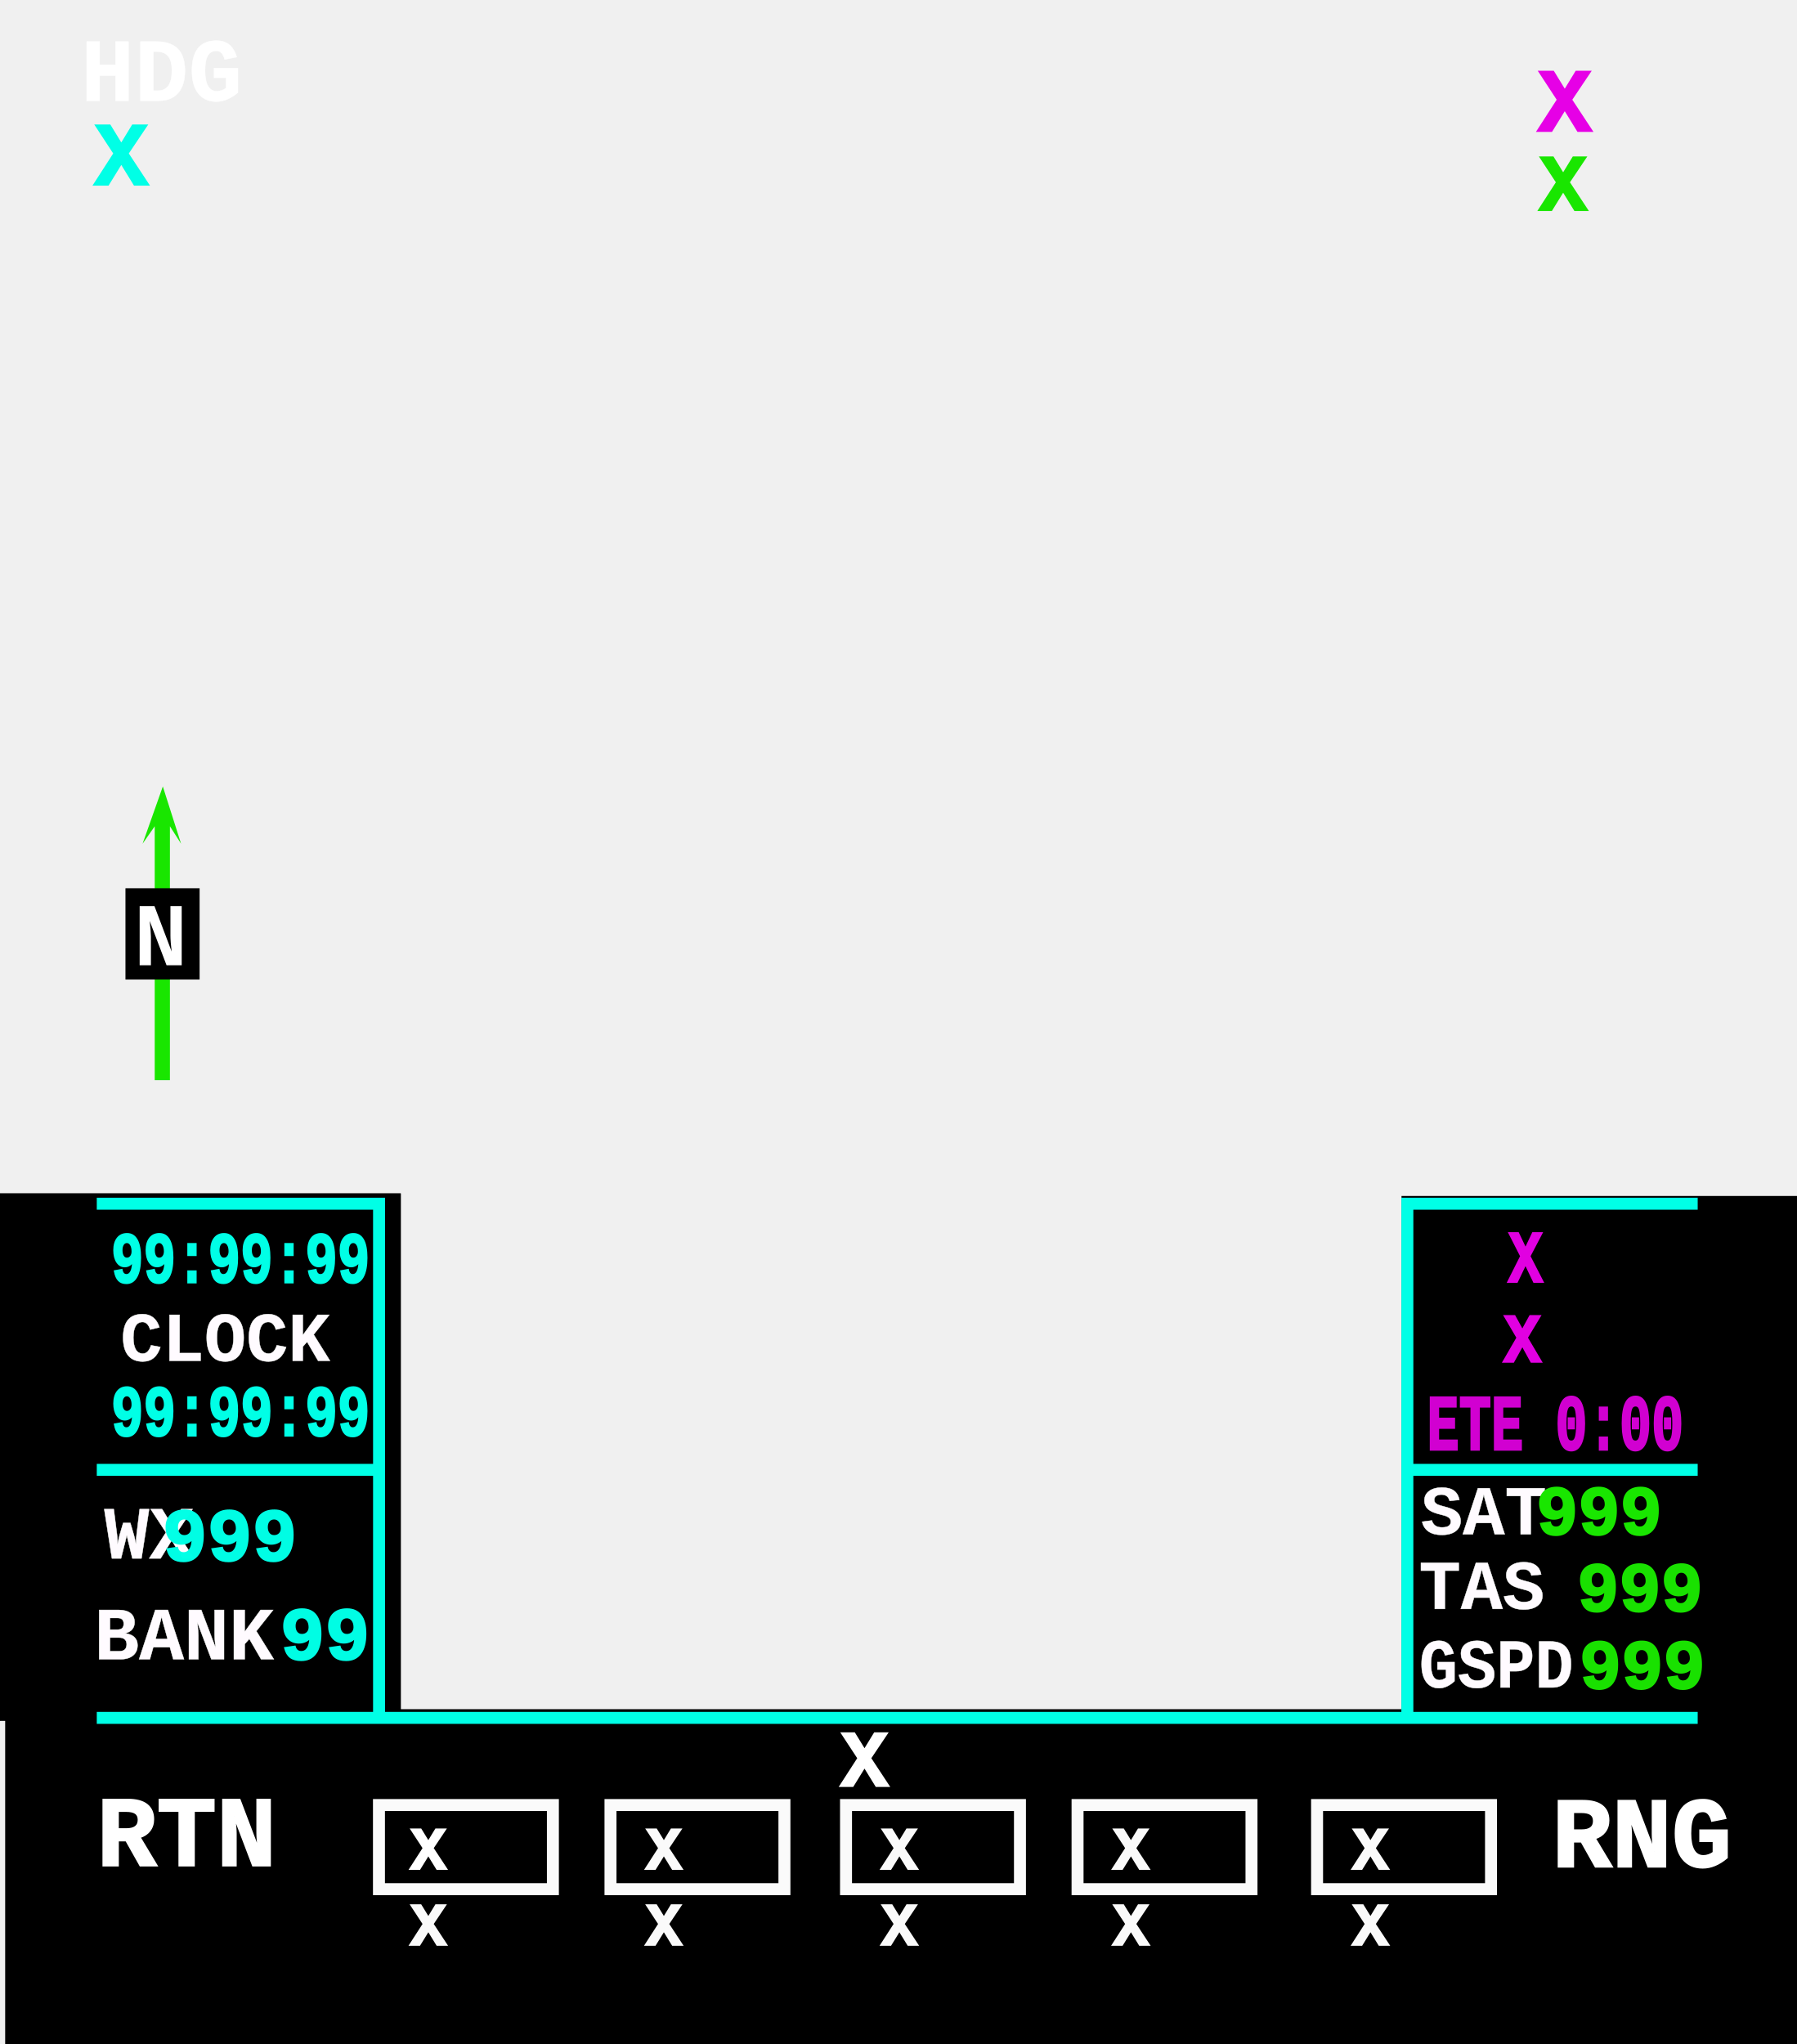
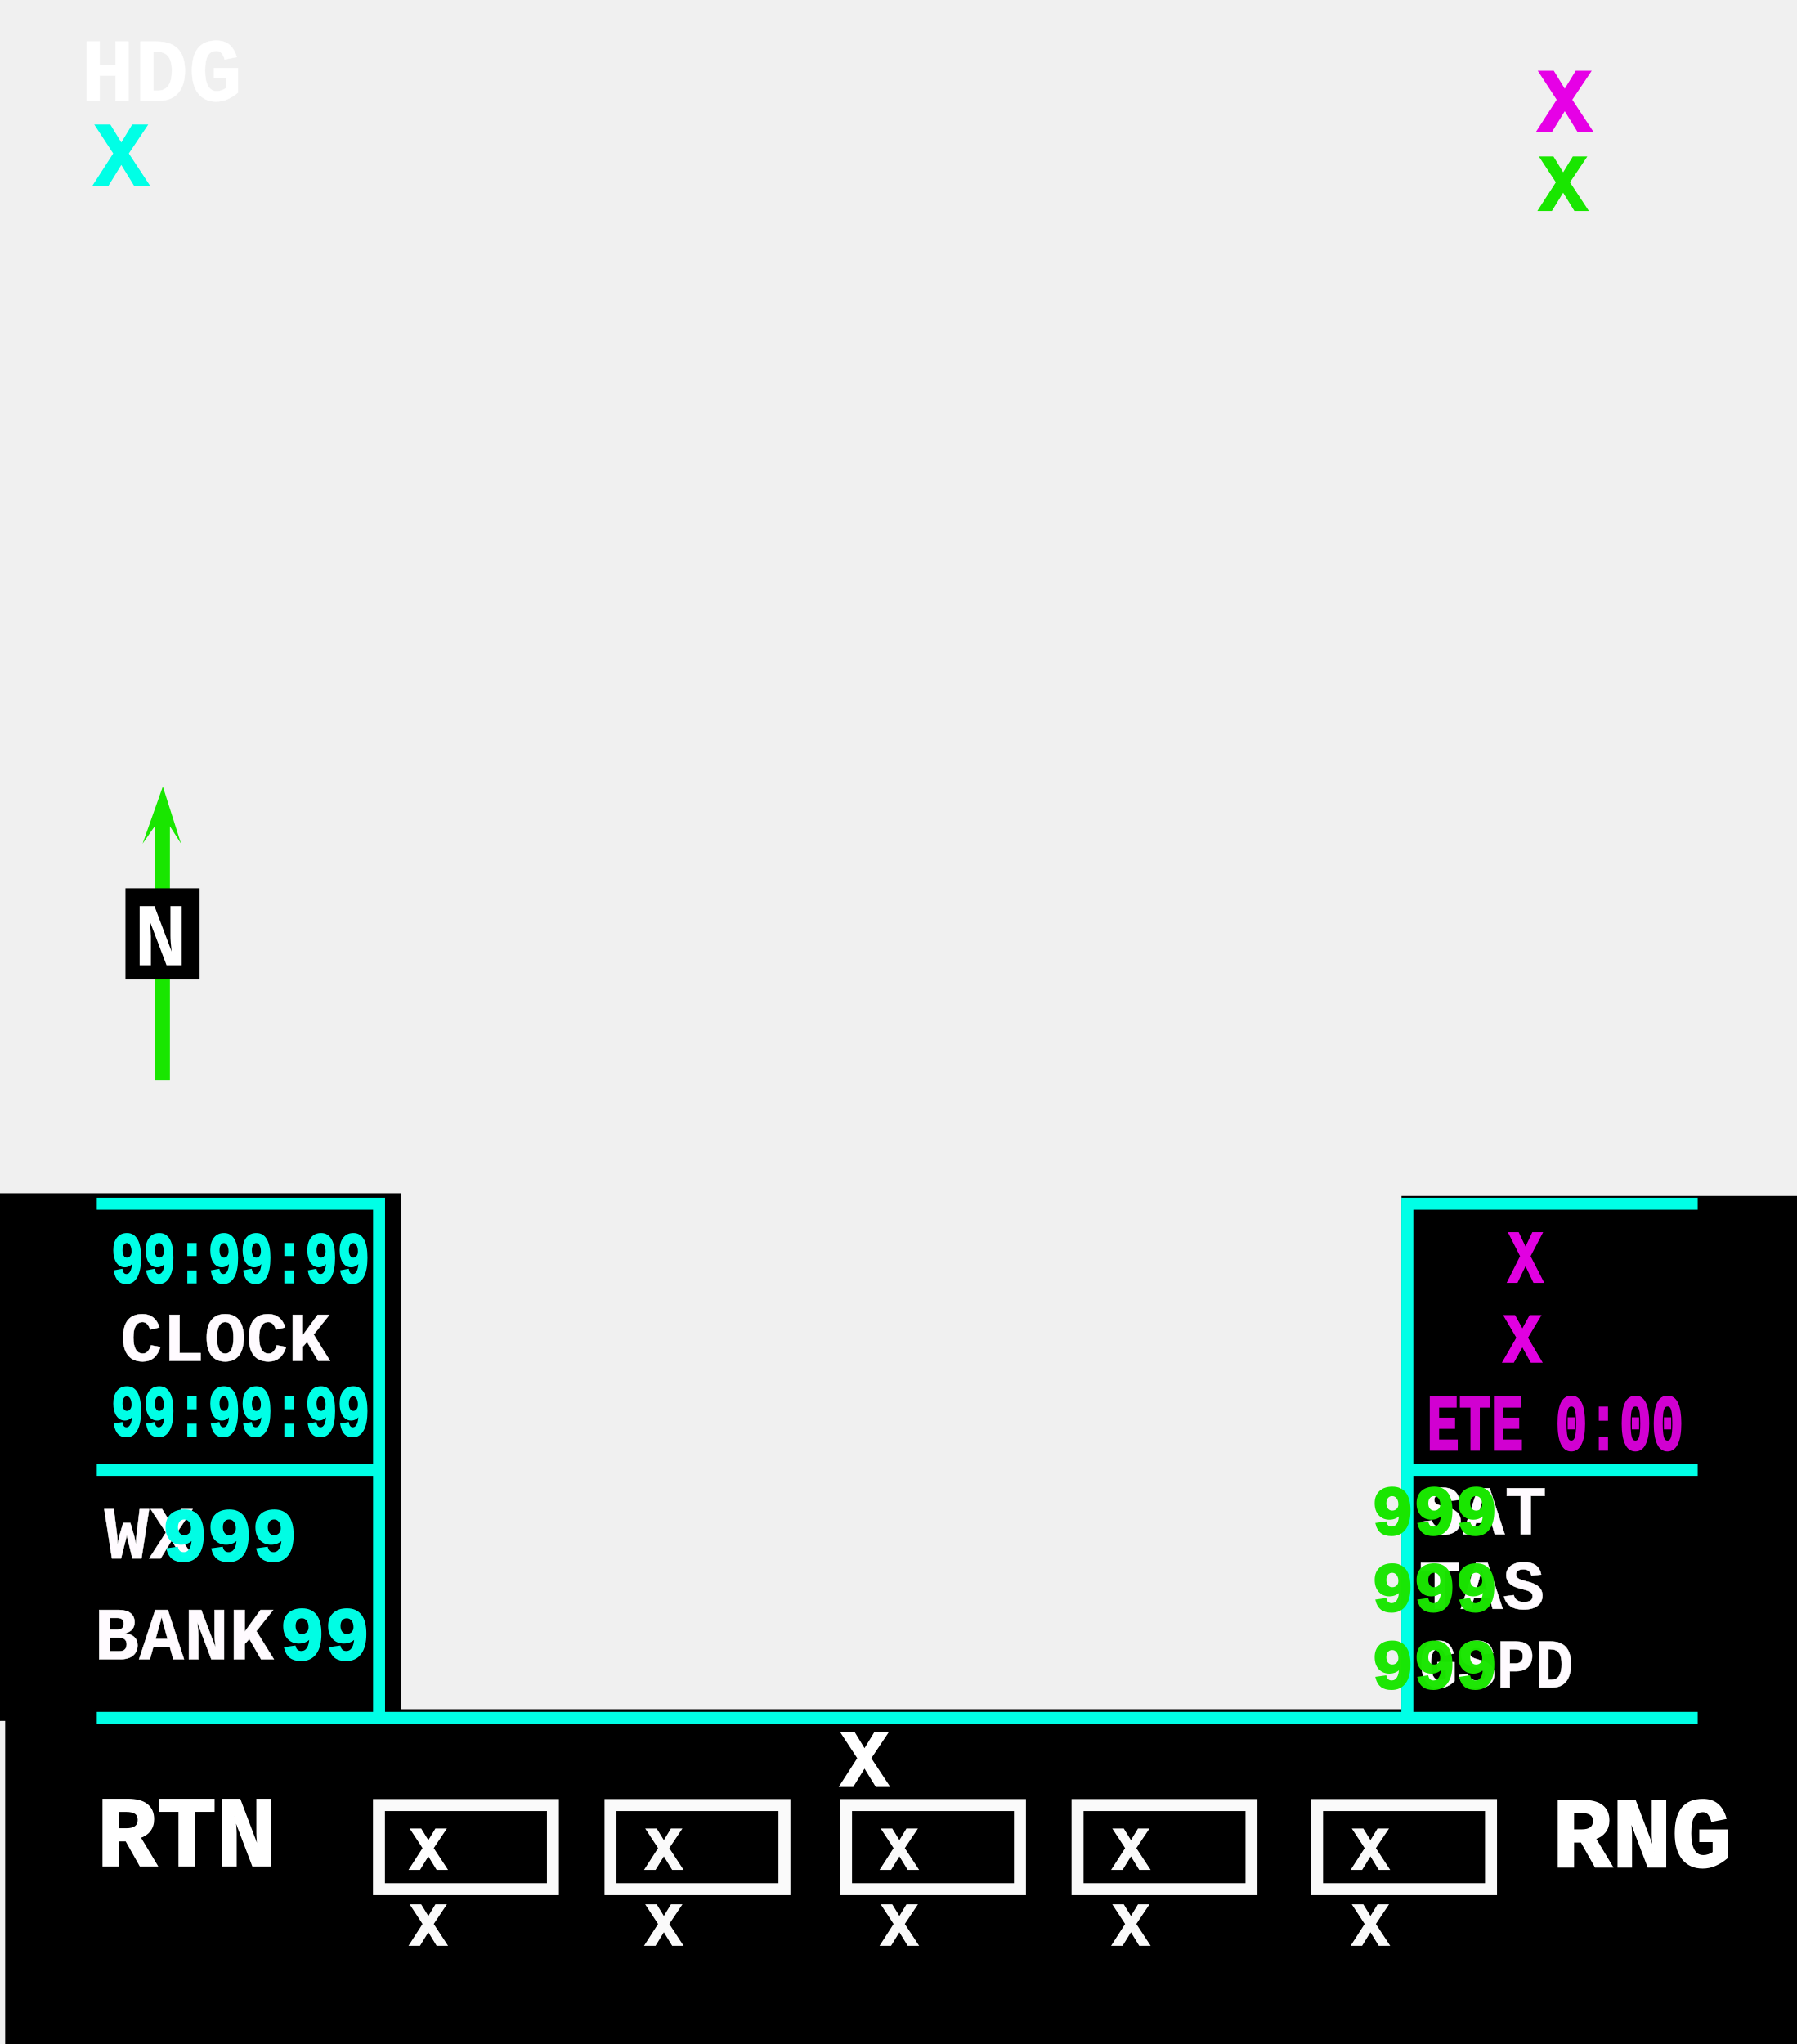
<svg xmlns="http://www.w3.org/2000/svg" xmlns:xlink="http://www.w3.org/1999/xlink" width="900" height="1024" viewBox="0 0 900 1024" id="svg4136" version="1.1">
  <defs id="defs4138">
    <linearGradient id="linearGradient4297">
      <stop style="stop-color:#19e600;stop-opacity:1;" offset="0" id="stop4299" />
      <stop style="stop-color:#19e600;stop-opacity:0;" offset="1" id="stop4301" />
    </linearGradient>
    <marker orient="auto" refY="0.0" refX="0.0" id="Arrow2Mend" style="overflow:visible;">
      <path id="path4363" style="fill-rule:evenodd;stroke-width:0.625;stroke-linejoin:round;stroke:#19e600;stroke-opacity:1;fill:#19e600;fill-opacity:1" d="M 8.719,4.034 L -2.207,0.016 L 8.719,-4.002 C 6.973,-1.63 6.983,1.616 8.719,4.034 z " transform="scale(0.6) rotate(180) translate(0,0)" />
    </marker>
    <marker orient="auto" refY="0.0" refX="0.0" id="Arrow2Lend" style="overflow:visible;">
      <path id="path4357" style="fill-rule:evenodd;stroke-width:0.625;stroke-linejoin:round;stroke:#19e600;stroke-opacity:1;fill:#19e600;fill-opacity:1" d="M 8.719,4.034 L -2.207,0.016 L 8.719,-4.002 C 6.973,-1.63 6.983,1.616 8.719,4.034 z " transform="scale(1.1) rotate(180) translate(1,0)" />
    </marker>
    <marker orient="auto" refY="0.0" refX="0.0" id="Arrow1Sstart" style="overflow:visible">
      <path id="path4309" d="M 0.0,0.0 L 5.0,-5.0 L -12.5,0.0 L 5.0,5.0 L 0.0,0.0 z " style="fill-rule:evenodd;stroke:#00ffff;stroke-width:1pt;stroke-opacity:1;fill:#00ffff;fill-opacity:1" transform="scale(0.2) translate(6,0)" />
    </marker>
    <marker orient="auto" refY="0.0" refX="0.0" id="marker4639" style="overflow:visible">
      <path id="path4641" d="M 0.0,0.0 L 5.0,-5.0 L -12.5,0.0 L 5.0,5.0 L 0.0,0.0 z " style="fill-rule:evenodd;stroke:#00ffff;stroke-width:1pt;stroke-opacity:1;fill:#00ffff;fill-opacity:1" transform="scale(0.4) translate(10,0)" />
    </marker>
    <marker orient="auto" refY="0.0" refX="0.0" id="Arrow1Mstart" style="overflow:visible">
      <path id="path4303" d="M 0.0,0.0 L 5.0,-5.0 L -12.5,0.0 L 5.0,5.0 L 0.0,0.0 z " style="fill-rule:evenodd;stroke:#00ffff;stroke-width:1pt;stroke-opacity:1;fill:#00ffff;fill-opacity:1" transform="scale(0.4) translate(10,0)" />
    </marker>
    <marker orient="auto" refY="0.0" refX="0.0" id="Arrow1Lstart" style="overflow:visible">
      <path id="path4297" d="M 0.0,0.0 L 5.0,-5.0 L -12.5,0.0 L 5.0,5.0 L 0.0,0.0 z " style="fill-rule:evenodd;stroke:#00ffff;stroke-width:1pt;stroke-opacity:1;fill:#00ffff;fill-opacity:1" transform="scale(0.8) translate(12.5,0)" />
    </marker>
    <marker orient="auto" refY="0" refX="0" id="Arrow1Sstart-8" style="overflow:visible">
      <path id="path4309-9" d="M 0,0 5,-5 -12.5,0 5,5 0,0 Z" style="fill:#00ffff;fill-opacity:1;fill-rule:evenodd;stroke:#00ffff;stroke-width:1pt;stroke-opacity:1" transform="matrix(0.2,0,0,0.2,1.2,0)" />
    </marker>
    <marker orient="auto" refY="0" refX="0" id="Arrow1Sstart-7" style="overflow:visible">
      <path id="path4309-6" d="M 0,0 5,-5 -12.5,0 5,5 0,0 Z" style="fill:#00ffff;fill-opacity:1;fill-rule:evenodd;stroke:#00ffff;stroke-width:1pt;stroke-opacity:1" transform="matrix(0.2,0,0,0.2,1.2,0)" />
    </marker>
    <linearGradient xlink:href="#linearGradient4297" id="linearGradient4303" x1="789.121" y1="757.16" x2="849.047" y2="757.16" gradientUnits="userSpaceOnUse" />
  </defs>
  <g id="layer7" style="display:inline">
    <rect style="opacity:1;fill:#000000;fill-opacity:1;stroke:#000000;stroke-width:0.149;stroke-miterlimit:4;stroke-dasharray:none;stroke-dashoffset:0;stroke-opacity:1" id="rect1" width="199.222" height="262.847" x="702.232" y="599.236" />
    <rect style="opacity:1;fill:#000000;fill-opacity:1;stroke:#000000;stroke-width:0.153;stroke-miterlimit:4;stroke-dasharray:none;stroke-dashoffset:0;stroke-opacity:1" id="rect2" width="200.762" height="264.172" x="-0.024" y="597.909" />
    <rect style="opacity:1;fill:#000000;fill-opacity:1;stroke:#000000;stroke-width:0.276;stroke-miterlimit:4;stroke-dasharray:none;stroke-dashoffset:0;stroke-opacity:1" id="rect3" width="899.924" height="170.222" x="2.772" y="856.43" />
  </g>
  <g id="layer4" style="display:inline">
    <path style="fill:#000000;fill-opacity:1;fill-rule:nonzero;stroke:#00ffe6;stroke-width:6;stroke-linecap:butt;stroke-linejoin:miter;stroke-miterlimit:4;stroke-dasharray:none;stroke-opacity:1" d="m 48.487,603.03 141.421,0 0,257.589" id="path5688" />
    <path style="fill:none;fill-rule:evenodd;stroke:#00ffe6;stroke-width:6;stroke-linecap:butt;stroke-linejoin:miter;stroke-miterlimit:4;stroke-dasharray:none;stroke-opacity:1" d="m 48.487,736.37 141.421,0" id="path5690" />
    <path style="fill:none;fill-rule:evenodd;stroke:#00ffe6;stroke-width:6;stroke-linecap:butt;stroke-linejoin:miter;stroke-miterlimit:4;stroke-dasharray:none;stroke-opacity:1" d="m 850.548,603.03 -145.462,0 0,257.589" id="path5692" />
    <path style="fill:none;fill-rule:evenodd;stroke:#00ffe6;stroke-width:6;stroke-linecap:butt;stroke-linejoin:miter;stroke-miterlimit:4;stroke-dasharray:none;stroke-opacity:1" d="m 850.548,736.37 -145.462,0" id="path5694" />
    <path style="fill:none;fill-rule:evenodd;stroke:#00ffe6;stroke-width:6;stroke-linecap:butt;stroke-linejoin:miter;stroke-miterlimit:4;stroke-dasharray:none;stroke-opacity:1" d="m 48.487,860.619 802.061,0" id="path5696" />
  </g>
  <g id="layer5" style="display:inline">
    <text xml:space="preserve" style="font-style:normal;font-variant:normal;font-weight:bold;font-stretch:normal;line-height:0%;font-family:'Liberation Mono';-inkscape-font-specification:'Liberation Mono, Bold';text-align:start;letter-spacing:0px;word-spacing:0px;writing-mode:lr-tb;text-anchor:start;fill:#fffbff;fill-opacity:1;stroke:#ffffff;stroke-width:0.2;stroke-linecap:butt;stroke-linejoin:miter;stroke-miterlimit:4;stroke-dasharray:none;stroke-opacity:1" x="52.235" y="780.744" id="text5718-3">
      <tspan id="tspan5740" x="52.235" y="780.744" style="font-size:37.5px;line-height:1.25">WX</tspan>
    </text>
    <text xml:space="preserve" style="font-style:normal;font-variant:normal;font-weight:bold;font-stretch:normal;line-height:0%;font-family:'Liberation Mono';-inkscape-font-specification:'Liberation Mono, Bold';text-align:start;letter-spacing:0px;word-spacing:0px;writing-mode:lr-tb;text-anchor:start;fill:#fffbff;fill-opacity:1;stroke:#ffffff;stroke-width:0.2;stroke-linecap:butt;stroke-linejoin:miter;stroke-miterlimit:4;stroke-dasharray:none;stroke-opacity:1" x="711.864" y="768.622" id="text5718-71-9">
      <tspan id="tspan5809" x="711.864" y="768.622" style="font-size:35px;line-height:1.25">SAT</tspan>
    </text>
    <text xml:space="preserve" style="font-style:normal;font-variant:normal;font-weight:bold;font-stretch:normal;line-height:0%;font-family:'Liberation Mono';-inkscape-font-specification:'Liberation Mono, Bold';text-align:start;letter-spacing:0px;word-spacing:0px;writing-mode:lr-tb;text-anchor:start;fill:#fffbff;fill-opacity:1;stroke:#ffffff;stroke-width:0.2;stroke-linecap:butt;stroke-linejoin:miter;stroke-miterlimit:4;stroke-dasharray:none;stroke-opacity:1" x="710.854" y="806.018" id="text5718-71-6">
      <tspan id="tspan5819" x="710.854" y="806.018" style="font-size:35px;line-height:1.25">TAS</tspan>
    </text>
    <text xml:space="preserve" style="font-style:normal;font-variant:normal;font-weight:bold;font-stretch:normal;line-height:0%;font-family:'Liberation Mono';-inkscape-font-specification:'Liberation Mono, Bold';text-align:start;letter-spacing:0px;word-spacing:0px;writing-mode:lr-tb;text-anchor:start;fill:#fffbff;fill-opacity:1;stroke:#ffffff;stroke-width:0.2;stroke-linecap:butt;stroke-linejoin:miter;stroke-miterlimit:4;stroke-dasharray:none;stroke-opacity:1" x="740.884" y="811.251" id="text5718-71-4" transform="scale(0.9596133,1.042086)">
      <tspan id="tspan5829" x="740.884" y="811.251" style="font-size:33.586px;line-height:1.25">GSPD</tspan>
    </text>
    <text xml:space="preserve" style="font-style:normal;font-variant:normal;font-weight:bold;font-stretch:normal;line-height:0%;font-family:'Liberation Mono';-inkscape-font-specification:'Liberation Mono, Bold';text-align:start;letter-spacing:0px;word-spacing:0px;writing-mode:lr-tb;text-anchor:start;fill:#fffbff;fill-opacity:1;stroke:#ffffff;stroke-width:0.2;stroke-linecap:butt;stroke-linejoin:miter;stroke-miterlimit:4;stroke-dasharray:none;stroke-opacity:1" x="47.184" y="831.252" id="text5718-3-9">
      <tspan id="tspan4299" x="47.184" y="831.252" style="font-size:37.5px;line-height:1.25">BANK</tspan>
    </text>
    <text xml:space="preserve" style="font-style:normal;font-variant:normal;font-weight:bold;font-stretch:normal;line-height:0%;font-family:'Liberation Mono';-inkscape-font-specification:'Liberation Mono, Bold';text-align:start;letter-spacing:0px;word-spacing:0px;writing-mode:lr-tb;text-anchor:start;fill:#fffbff;fill-opacity:1;stroke:#ffffff;stroke-width:0.2;stroke-linecap:butt;stroke-linejoin:miter;stroke-miterlimit:4;stroke-dasharray:none;stroke-opacity:1" x="60.316" y="681.749" id="text5718-3-5">
      <tspan id="tspan4309" x="60.316" y="681.749" style="font-size:35px;line-height:1.25">CLOCK</tspan>
    </text>
    <text xml:space="preserve" style="font-style:normal;font-variant:normal;font-weight:bold;font-stretch:normal;line-height:0%;font-family:'Liberation Mono';-inkscape-font-specification:'Liberation Mono, Bold';text-align:start;letter-spacing:0px;word-spacing:0px;writing-mode:lr-tb;text-anchor:start;fill:#ffffff;fill-opacity:1;stroke:#ffffff;stroke-width:0.2;stroke-linecap:butt;stroke-linejoin:miter;stroke-miterlimit:4;stroke-dasharray:none;stroke-opacity:1" x="40.397" y="50.461" id="text5718-3-5-2">
      <tspan id="tspan4335" x="40.397" y="50.461" style="font-size:45px;line-height:1.25">HDG</tspan>
    </text>
  </g>
  <g id="layer2" style="display:inline;opacity:1">
    <text xml:space="preserve" style="font-style:normal;font-variant:normal;font-weight:bold;font-stretch:normal;line-height:0%;font-family:'Liberation Mono';-inkscape-font-specification:'Liberation Mono, Bold';text-align:start;letter-spacing:0px;word-spacing:0px;writing-mode:lr-tb;text-anchor:start;fill:#00ffe6;fill-opacity:1;stroke:#00ffe6;stroke-width:1px;stroke-linecap:butt;stroke-linejoin:miter;stroke-opacity:1" x="64.29" y="556.321" id="clock" transform="scale(0.8660254,1.1547)">
      <tspan id="tspan4331" x="64.29" y="556.321" style="font-size:31.177px;line-height:1.25">99:99:99</tspan>
    </text>
    <text xml:space="preserve" style="font-style:normal;font-variant:normal;font-weight:bold;font-stretch:normal;line-height:0%;font-family:'Liberation Mono';-inkscape-font-specification:'Liberation Mono, Bold';text-align:start;letter-spacing:0px;word-spacing:0px;writing-mode:lr-tb;text-anchor:start;fill:#00ffe6;fill-opacity:1;stroke:#00ffe6;stroke-width:1px;stroke-linecap:butt;stroke-linejoin:miter;stroke-opacity:1" x="64.29" y="622.807" id="chrono" transform="scale(0.8660254,1.1547)">
      <tspan id="tspan4331-8" x="64.29" y="622.807" style="font-size:31.177px;line-height:1.25">99:99:99</tspan>
    </text>
    <text xml:space="preserve" style="font-style:normal;font-variant:normal;font-weight:bold;font-stretch:normal;line-height:0%;font-family:'Liberation Mono';-inkscape-font-specification:'Liberation Mono, Bold';text-align:end;letter-spacing:0px;word-spacing:0px;writing-mode:lr-tb;text-anchor:end;opacity:0.99;fill:#00ffe6;fill-opacity:1;stroke:#00ffe6;stroke-width:1px;stroke-linecap:butt;stroke-linejoin:miter;stroke-opacity:1" x="184.868" y="781.787" id="wx">
      <tspan id="tspan4361" x="184.868" y="781.787" style="font-size:37.5px;line-height:1.25">999</tspan>
    </text>
    <text xml:space="preserve" style="font-style:normal;font-variant:normal;font-weight:bold;font-stretch:normal;line-height:0%;font-family:'Liberation Mono';-inkscape-font-specification:'Liberation Mono, Bold';text-align:start;letter-spacing:0px;word-spacing:0px;writing-mode:lr-tb;text-anchor:start;opacity:0.99;fill:#00ffe6;fill-opacity:1;stroke:#00ffe6;stroke-width:1px;stroke-linecap:butt;stroke-linejoin:miter;stroke-opacity:1" x="140.289" y="831.304" id="bank">
      <tspan id="tspan4381" x="140.289" y="831.304" style="font-size:37.5px;line-height:1.25">99</tspan>
    </text>
-     <text xml:space="preserve" style="font-style:normal;font-variant:normal;font-weight:bold;font-stretch:normal;line-height:0%;font-family:'Liberation Mono';-inkscape-font-specification:'Liberation Mono, Bold';text-align:center;letter-spacing:0px;word-spacing:0px;writing-mode:lr-tb;text-anchor:middle;fill:#19e600;fill-opacity:1;stroke:#19e600;stroke-width:1px;stroke-linecap:butt;stroke-linejoin:miter;stroke-opacity:1" x="819.153" y="768.695" id="sat">
-       <tspan id="tspan4295" x="819.153" y="768.695" style="font-size:35px;line-height:1.25;fill:#19e600;fill-opacity:1">999</tspan>
+     <text xml:space="preserve" style="font-style:normal;font-variant:normal;font-weight:bold;font-stretch:normal;font-size:35px;line-height:0%;font-family:'Liberation Mono';-inkscape-font-specification:'Liberation Mono, Bold';font-variant-ligatures:normal;font-variant-caps:normal;font-variant-numeric:normal;font-feature-settings:normal;text-align:end;letter-spacing:0px;word-spacing:0px;writing-mode:lr-tb;text-anchor:end;fill:#19e600;fill-opacity:1;stroke:#19e600;stroke-width:1px;stroke-linecap:butt;stroke-linejoin:miter;stroke-opacity:1" x="855.285" y="768.695" id="sat">
+       <tspan id="tspan4295" x="855.285" y="768.695" style="font-style:normal;font-variant:normal;font-weight:bold;font-stretch:normal;font-size:35px;line-height:1.25;font-family:'Liberation Mono';-inkscape-font-specification:'Liberation Mono, Bold';font-variant-ligatures:normal;font-variant-caps:normal;font-variant-numeric:normal;font-feature-settings:normal;text-align:end;writing-mode:lr-tb;text-anchor:end;fill:#19e600;fill-opacity:1">999</tspan>
    </text>
-     <text xml:space="preserve" style="font-style:normal;font-variant:normal;font-weight:bold;font-stretch:normal;line-height:0%;font-family:'Liberation Mono';-inkscape-font-specification:'Liberation Mono, Bold';text-align:start;letter-spacing:0px;word-spacing:0px;writing-mode:lr-tb;text-anchor:start;opacity:0.98;fill:#19e600;fill-opacity:1;stroke:#19e600;stroke-width:1px;stroke-linecap:butt;stroke-linejoin:miter;stroke-opacity:1" x="790.142" y="807.081" id="tas">
-       <tspan id="tspan4413" x="790.142" y="807.081" style="font-size:35px;line-height:1.25">999</tspan>
+     <text xml:space="preserve" style="font-style:normal;font-variant:normal;font-weight:bold;font-stretch:normal;font-size:35px;line-height:0%;font-family:'Liberation Mono';-inkscape-font-specification:'Liberation Mono, Bold';font-variant-ligatures:normal;font-variant-caps:normal;font-variant-numeric:normal;font-feature-settings:normal;text-align:end;letter-spacing:0px;word-spacing:0px;writing-mode:lr-tb;text-anchor:end;opacity:0.98;fill:#19e600;fill-opacity:1;stroke:#19e600;stroke-width:1px;stroke-linecap:butt;stroke-linejoin:miter;stroke-opacity:1" x="855.285" y="807.081" id="tas">
+       <tspan id="tspan4413" x="855.285" y="807.081" style="font-style:normal;font-variant:normal;font-weight:bold;font-stretch:normal;font-size:35px;line-height:1.25;font-family:'Liberation Mono';-inkscape-font-specification:'Liberation Mono, Bold';font-variant-ligatures:normal;font-variant-caps:normal;font-variant-numeric:normal;font-feature-settings:normal;text-align:end;writing-mode:lr-tb;text-anchor:end">999</tspan>
    </text>
-     <text xml:space="preserve" style="font-style:normal;font-variant:normal;font-weight:bold;font-stretch:normal;line-height:0%;font-family:'Liberation Mono';-inkscape-font-specification:'Liberation Mono, Bold';text-align:start;letter-spacing:0px;word-spacing:0px;writing-mode:lr-tb;text-anchor:start;opacity:0.98;fill:#19e600;fill-opacity:1;stroke:#19e600;stroke-width:1px;stroke-linecap:butt;stroke-linejoin:miter;stroke-opacity:1" x="791.285" y="845.795" id="gspd">
-       <tspan id="tspan4413-4" x="791.285" y="845.795" style="font-size:35px;line-height:1.25">999</tspan>
+     <text xml:space="preserve" style="font-style:normal;font-variant:normal;font-weight:bold;font-stretch:normal;font-size:35px;line-height:0%;font-family:'Liberation Mono';-inkscape-font-specification:'Liberation Mono, Bold';font-variant-ligatures:normal;font-variant-caps:normal;font-variant-numeric:normal;font-feature-settings:normal;text-align:end;letter-spacing:0px;word-spacing:0px;writing-mode:lr-tb;text-anchor:end;opacity:0.98;fill:#19e600;fill-opacity:1;stroke:#19e600;stroke-width:1px;stroke-linecap:butt;stroke-linejoin:miter;stroke-opacity:1" x="855.285" y="845.795" id="gspd">
+       <tspan id="tspan4413-4" x="855.285" y="845.795" style="font-style:normal;font-variant:normal;font-weight:bold;font-stretch:normal;font-size:35px;line-height:1.25;font-family:'Liberation Mono';-inkscape-font-specification:'Liberation Mono, Bold';font-variant-ligatures:normal;font-variant-caps:normal;font-variant-numeric:normal;font-feature-settings:normal;text-align:end;writing-mode:lr-tb;text-anchor:end">999</tspan>
    </text>
    <text xml:space="preserve" style="font-style:normal;font-variant:normal;font-weight:bold;font-stretch:normal;line-height:0%;font-family:'Liberation Mono';-inkscape-font-specification:'Liberation Mono, Bold';text-align:center;letter-spacing:0px;word-spacing:0px;writing-mode:lr-tb;text-anchor:middle;opacity:0.98;fill:#e600e6;fill-opacity:1;stroke:#e600e6;stroke-width:1px;stroke-linecap:butt;stroke-linejoin:miter;stroke-opacity:1" x="884.231" y="566.524" id="navDist" transform="scale(0.8822838,1.133422)">
      <tspan id="tspan4289" x="884.231" y="566.524" style="font-size:32.5px;line-height:1.25">X</tspan>
    </text>
    <text xml:space="preserve" style="font-style:normal;font-variant:normal;font-weight:bold;font-stretch:normal;line-height:0%;font-family:'Liberation Mono';-inkscape-font-specification:'Liberation Mono, Bold';text-align:center;letter-spacing:0px;word-spacing:0px;writing-mode:lr-tb;text-anchor:middle;opacity:0.98;fill:#e600e6;fill-opacity:1;stroke:#e600e6;stroke-width:1.163px;stroke-linecap:butt;stroke-linejoin:miter;stroke-opacity:1" x="823.976" y="645.429" id="navId" transform="scale(0.9462785,1.056771)">
      <tspan id="tspan4291" x="823.976" y="645.429" style="font-style:normal;font-variant:normal;font-weight:bold;font-stretch:normal;font-size:32.5px;line-height:125%;font-family:'Liberation Mono';-inkscape-font-specification:'Liberation Mono, Bold';text-align:center;writing-mode:lr-tb;text-anchor:middle;stroke-width:1.163px">X</tspan>
    </text>
    <text xml:space="preserve" style="font-style:normal;font-variant:normal;font-weight:bold;font-stretch:normal;line-height:0%;font-family:'Liberation Mono';-inkscape-font-specification:'Liberation Mono, Bold';text-align:justify;letter-spacing:0px;word-spacing:0px;writing-mode:lr-tb;text-anchor:start;opacity:0.91;fill:#e600e6;fill-opacity:1;stroke:#e600e6;stroke-width:1px;stroke-linecap:butt;stroke-linejoin:miter;stroke-opacity:1" x="867.807" y="598.251" id="navTtw" transform="scale(0.823847,1.213818)">
      <tspan id="tspan4281" x="867.807" y="598.251" style="font-size:32.5px;line-height:1.25">ETE 0:00</tspan>
    </text>
    <text xml:space="preserve" style="font-style:normal;font-variant:normal;font-weight:bold;font-stretch:normal;line-height:0%;font-family:'Liberation Mono';-inkscape-font-specification:'Liberation Mono, Bold';text-align:center;letter-spacing:0px;word-spacing:0px;writing-mode:lr-tb;text-anchor:middle;fill:#e600e6;fill-opacity:1;stroke:#e600e6;stroke-width:1px;stroke-linecap:butt;stroke-linejoin:miter;stroke-opacity:1" x="801.924" y="65.58" id="navType">
      <tspan id="tspan4313" x="801.924" y="65.58" style="font-size:45px;line-height:1.25">X</tspan>
    </text>
    <text xml:space="preserve" style="font-style:normal;font-variant:normal;font-weight:bold;font-stretch:normal;line-height:0%;font-family:'Liberation Mono';-inkscape-font-specification:'Liberation Mono, Bold';text-align:center;letter-spacing:0px;word-spacing:0px;writing-mode:lr-tb;text-anchor:middle;opacity:1;fill:#00ffe6;fill-opacity:1;stroke:#00ffe6;stroke-width:1px;stroke-linecap:butt;stroke-linejoin:miter;stroke-opacity:1;" x="78.739" y="92.506" id="hdgAnn">
      <tspan id="tspan4217" x="78.739" y="92.506" style="font-size:45px;line-height:1.25;">X</tspan>
    </text>
    <text xml:space="preserve" style="font-style:normal;font-variant:normal;font-weight:bold;font-stretch:normal;line-height:0%;font-family:'Liberation Mono';-inkscape-font-specification:'Liberation Mono, Bold';text-align:center;letter-spacing:0px;word-spacing:0px;writing-mode:lr-tb;text-anchor:middle;display:inline;opacity:1;fill:#19e600;fill-opacity:1;stroke:#19e600;stroke-width:1px;stroke-linecap:butt;stroke-linejoin:miter;stroke-opacity:1" x="801.118" y="105.215" id="distRem">
      <tspan id="tspan4313-6" x="801.118" y="105.215" style="font-size:40px;line-height:1.25">X</tspan>
    </text>
  </g>
  <g id="layer3" style="display:inline;opacity:1">
    <text xml:space="preserve" style="font-style:normal;font-variant:normal;font-weight:bold;font-stretch:normal;line-height:0%;font-family:'Liberation Mono';-inkscape-font-specification:'Liberation Mono, Bold';text-align:center;letter-spacing:0px;word-spacing:0px;writing-mode:lr-tb;text-anchor:middle;fill:#ffffff;fill-opacity:1;stroke:#ffffff;stroke-width:1px;stroke-linecap:butt;stroke-linejoin:miter;stroke-opacity:1" x="451.099" y="894.714" id="main">
      <tspan id="tspan4204" x="451.099" y="894.714" style="font-size:40px;line-height:1.25">X</tspan>
    </text>
    <text xml:space="preserve" style="font-style:normal;font-variant:normal;font-weight:bold;font-stretch:normal;line-height:0%;font-family:'Liberation Mono';-inkscape-font-specification:'Liberation Mono, Bold';text-align:start;letter-spacing:0px;word-spacing:0px;writing-mode:lr-tb;text-anchor:start;fill:#ffffff;fill-opacity:1;stroke:#ffffff;stroke-width:1px;stroke-linecap:butt;stroke-linejoin:miter;stroke-opacity:1" x="48.487" y="934.571" id="text4206">
      <tspan id="tspan4208" x="48.487" y="934.571" style="font-size:50px;line-height:1.25">RTN</tspan>
    </text>
    <text xml:space="preserve" style="font-style:normal;font-variant:normal;font-weight:bold;font-stretch:normal;line-height:0%;font-family:'Liberation Mono';-inkscape-font-specification:'Liberation Mono, Bold';text-align:justify;letter-spacing:0px;word-spacing:0px;writing-mode:lr-tb;text-anchor:start;fill:#ffffff;fill-opacity:1;stroke:#ffffff;stroke-width:1px;stroke-linecap:butt;stroke-linejoin:miter;stroke-opacity:1" x="777.571" y="935.143" id="text4210">
      <tspan id="tspan4212" x="777.571" y="935.143" style="font-size:50px;line-height:1.25">RNG</tspan>
    </text>
    <text xml:space="preserve" style="font-style:normal;font-variant:normal;font-weight:bold;font-stretch:normal;line-height:0%;font-family:'Liberation Mono';-inkscape-font-specification:'Liberation Mono, Bold';text-align:center;letter-spacing:0px;word-spacing:0px;writing-mode:lr-tb;text-anchor:middle;fill:#ffffff;fill-opacity:1;stroke:#ffffff;stroke-width:1px;stroke-linecap:butt;stroke-linejoin:miter;stroke-opacity:1" x="232.571" y="936.286" id="menu1">
      <tspan id="tspan4213" x="232.571" y="936.286" style="font-size:30px;line-height:1.25">X</tspan>
    </text>
    <text xml:space="preserve" style="font-style:normal;font-variant:normal;font-weight:bold;font-stretch:normal;line-height:0%;font-family:'Liberation Mono';-inkscape-font-specification:'Liberation Mono, Bold';text-align:center;letter-spacing:0px;word-spacing:0px;writing-mode:lr-tb;text-anchor:middle;opacity:0.98;fill:#ffffff;fill-opacity:1;stroke:#ffffff;stroke-width:1px;stroke-linecap:butt;stroke-linejoin:miter;stroke-opacity:1" x="350.571" y="936.286" id="menu2">
      <tspan id="tspan4213-8" x="350.571" y="936.286" style="font-size:30px;line-height:1.25">X</tspan>
    </text>
    <text xml:space="preserve" style="font-style:normal;font-variant:normal;font-weight:bold;font-stretch:normal;line-height:0%;font-family:'Liberation Mono';-inkscape-font-specification:'Liberation Mono, Bold';text-align:center;letter-spacing:0px;word-spacing:0px;writing-mode:lr-tb;text-anchor:middle;opacity:0.98;fill:#ffffff;fill-opacity:1;stroke:#ffffff;stroke-width:1px;stroke-linecap:butt;stroke-linejoin:miter;stroke-opacity:1" x="468.571" y="936.286" id="menu3">
      <tspan id="tspan4213-8-1" x="468.571" y="936.286" style="font-size:30px;line-height:1.25">X</tspan>
    </text>
    <text xml:space="preserve" style="font-style:normal;font-variant:normal;font-weight:bold;font-stretch:normal;line-height:0%;font-family:'Liberation Mono';-inkscape-font-specification:'Liberation Mono, Bold';text-align:center;letter-spacing:0px;word-spacing:0px;writing-mode:lr-tb;text-anchor:middle;opacity:0.98;fill:#ffffff;fill-opacity:1;stroke:#ffffff;stroke-width:1px;stroke-linecap:butt;stroke-linejoin:miter;stroke-opacity:1" x="584.571" y="936.286" id="menu4">
      <tspan id="tspan4213-8-8" x="584.571" y="936.286" style="font-size:30px;line-height:1.25">X</tspan>
    </text>
    <text xml:space="preserve" style="font-style:normal;font-variant:normal;font-weight:bold;font-stretch:normal;line-height:0%;font-family:'Liberation Mono';-inkscape-font-specification:'Liberation Mono, Bold';text-align:center;letter-spacing:0px;word-spacing:0px;writing-mode:lr-tb;text-anchor:middle;opacity:0.98;fill:#ffffff;fill-opacity:1;stroke:#ffffff;stroke-width:1px;stroke-linecap:butt;stroke-linejoin:miter;stroke-opacity:1" x="704.571" y="936.286" id="menu5">
      <tspan id="tspan4213-8-9" x="704.571" y="936.286" style="font-size:30px;line-height:1.25">X</tspan>
    </text>
    <text xml:space="preserve" style="font-style:normal;font-variant:normal;font-weight:bold;font-stretch:normal;line-height:0%;font-family:'Liberation Mono';-inkscape-font-specification:'Liberation Mono, Bold';text-align:center;letter-spacing:0px;word-spacing:0px;writing-mode:lr-tb;text-anchor:middle;opacity:0.98;fill:#ffffff;fill-opacity:1;stroke:#ffffff;stroke-width:1px;stroke-linecap:butt;stroke-linejoin:miter;stroke-opacity:1" x="232.571" y="974.286" id="menu1b">
      <tspan id="tspan4213-86" x="232.571" y="974.286" style="font-size:30px;line-height:1.25">X</tspan>
    </text>
    <text xml:space="preserve" style="font-style:normal;font-variant:normal;font-weight:bold;font-stretch:normal;line-height:0%;font-family:'Liberation Mono';-inkscape-font-specification:'Liberation Mono, Bold';text-align:center;letter-spacing:0px;word-spacing:0px;writing-mode:lr-tb;text-anchor:middle;opacity:0.98;fill:#ffffff;fill-opacity:1;stroke:#ffffff;stroke-width:1px;stroke-linecap:butt;stroke-linejoin:miter;stroke-opacity:1" x="350.571" y="974.286" id="menu2b">
      <tspan id="tspan4213-8-4" x="350.571" y="974.286" style="font-size:30px;line-height:1.25">X</tspan>
    </text>
    <text xml:space="preserve" style="font-style:normal;font-variant:normal;font-weight:bold;font-stretch:normal;line-height:0%;font-family:'Liberation Mono';-inkscape-font-specification:'Liberation Mono, Bold';text-align:center;letter-spacing:0px;word-spacing:0px;writing-mode:lr-tb;text-anchor:middle;opacity:0.98;fill:#ffffff;fill-opacity:1;stroke:#ffffff;stroke-width:1px;stroke-linecap:butt;stroke-linejoin:miter;stroke-opacity:1" x="468.571" y="974.286" id="menu3b">
      <tspan id="tspan4213-8-1-8" x="468.571" y="974.286" style="font-size:30px;line-height:1.25">X</tspan>
    </text>
    <text xml:space="preserve" style="font-style:normal;font-variant:normal;font-weight:bold;font-stretch:normal;line-height:0%;font-family:'Liberation Mono';-inkscape-font-specification:'Liberation Mono, Bold';text-align:center;letter-spacing:0px;word-spacing:0px;writing-mode:lr-tb;text-anchor:middle;opacity:0.98;fill:#ffffff;fill-opacity:1;stroke:#ffffff;stroke-width:1px;stroke-linecap:butt;stroke-linejoin:miter;stroke-opacity:1" x="584.571" y="974.286" id="menu4b">
      <tspan id="tspan4213-8-8-9" x="584.571" y="974.286" style="font-size:30px;line-height:1.25">X</tspan>
    </text>
    <text xml:space="preserve" style="font-style:normal;font-variant:normal;font-weight:bold;font-stretch:normal;line-height:0%;font-family:'Liberation Mono';-inkscape-font-specification:'Liberation Mono, Bold';text-align:center;letter-spacing:0px;word-spacing:0px;writing-mode:lr-tb;text-anchor:middle;opacity:0.98;fill:#ffffff;fill-opacity:1;stroke:#ffffff;stroke-width:1px;stroke-linecap:butt;stroke-linejoin:miter;stroke-opacity:1" x="704.571" y="974.286" id="menu5b">
      <tspan id="tspan4213-8-9-7" x="704.571" y="974.286" style="font-size:30px;line-height:1.25">X</tspan>
    </text>
  </g>
  <g id="layer6" style="display:inline">
    <rect style="opacity:0.98;fill:none;fill-opacity:1;fill-rule:nonzero;stroke:#ffffff;stroke-width:6;stroke-miterlimit:4;stroke-dasharray:none;stroke-dashoffset:0;stroke-opacity:1" id="cdr1" width="87.143" height="42.143" x="189.857" y="904.286" />
    <rect style="opacity:0.98;fill:none;fill-opacity:1;fill-rule:nonzero;stroke:#ffffff;stroke-width:6;stroke-miterlimit:4;stroke-dasharray:none;stroke-dashoffset:0;stroke-opacity:1" id="cdr2" width="87.143" height="42.143" x="305.857" y="904.286" />
    <rect style="opacity:0.98;fill:none;fill-opacity:1;fill-rule:nonzero;stroke:#ffffff;stroke-width:6;stroke-miterlimit:4;stroke-dasharray:none;stroke-dashoffset:0;stroke-opacity:1" id="cdr3" width="87.143" height="42.143" x="423.857" y="904.286" />
    <rect style="opacity:0.98;fill:none;fill-opacity:1;fill-rule:nonzero;stroke:#ffffff;stroke-width:6;stroke-miterlimit:4;stroke-dasharray:none;stroke-dashoffset:0;stroke-opacity:1" id="cdr4" width="87.143" height="42.143" x="539.857" y="904.286" />
    <rect style="opacity:0.98;fill:none;fill-opacity:1;fill-rule:nonzero;stroke:#ffffff;stroke-width:6;stroke-miterlimit:4;stroke-dasharray:none;stroke-dashoffset:0;stroke-opacity:1" id="cdr5" width="87.143" height="42.143" x="659.857" y="904.286" />
  </g>
  <g id="layer8">
    <g id="trueNorth">
      <path id="arrow" d="m 77.519,541.143 0,-127.191 -6.09,8.729 L 81.579,394 l 9.135,28.68 -5.583,-8.729 0,127.191 z" style="fill:#19e600;fill-opacity:1;fill-rule:evenodd;stroke:none;stroke-width:1px;stroke-linecap:butt;stroke-linejoin:miter;stroke-opacity:1" />
      <rect y="444.992" x="62.857" height="45.731" width="37.143" id="rect4934" style="opacity:1;fill:#000000;fill-opacity:1;fill-rule:nonzero;stroke:none;stroke-width:6;stroke-linecap:butt;stroke-linejoin:miter;stroke-miterlimit:4;stroke-dasharray:none;stroke-dashoffset:0;stroke-opacity:1" />
      <text id="North" y="483.571" x="67" style="font-style:normal;font-variant:normal;font-weight:bold;font-stretch:normal;line-height:0%;font-family:'Liberation Mono';-inkscape-font-specification:'Liberation Mono, Bold';text-align:start;letter-spacing:0px;word-spacing:0px;writing-mode:lr-tb;text-anchor:start;fill:#ffffff;fill-opacity:1;stroke:none;stroke-width:1px;stroke-linecap:butt;stroke-linejoin:miter;stroke-opacity:1" xml:space="preserve">
        <tspan style="font-style:normal;font-variant:normal;font-weight:bold;font-stretch:normal;font-size:45px;line-height:125%;font-family:'Liberation Mono';-inkscape-font-specification:'Liberation Mono, Bold';text-align:start;writing-mode:lr-tb;text-anchor:start;fill:#ffffff;fill-opacity:1;stroke:none;stroke-opacity:1" y="483.571" x="67" id="tspan4922">N</tspan>
      </text>
    </g>
  </g>
</svg>
